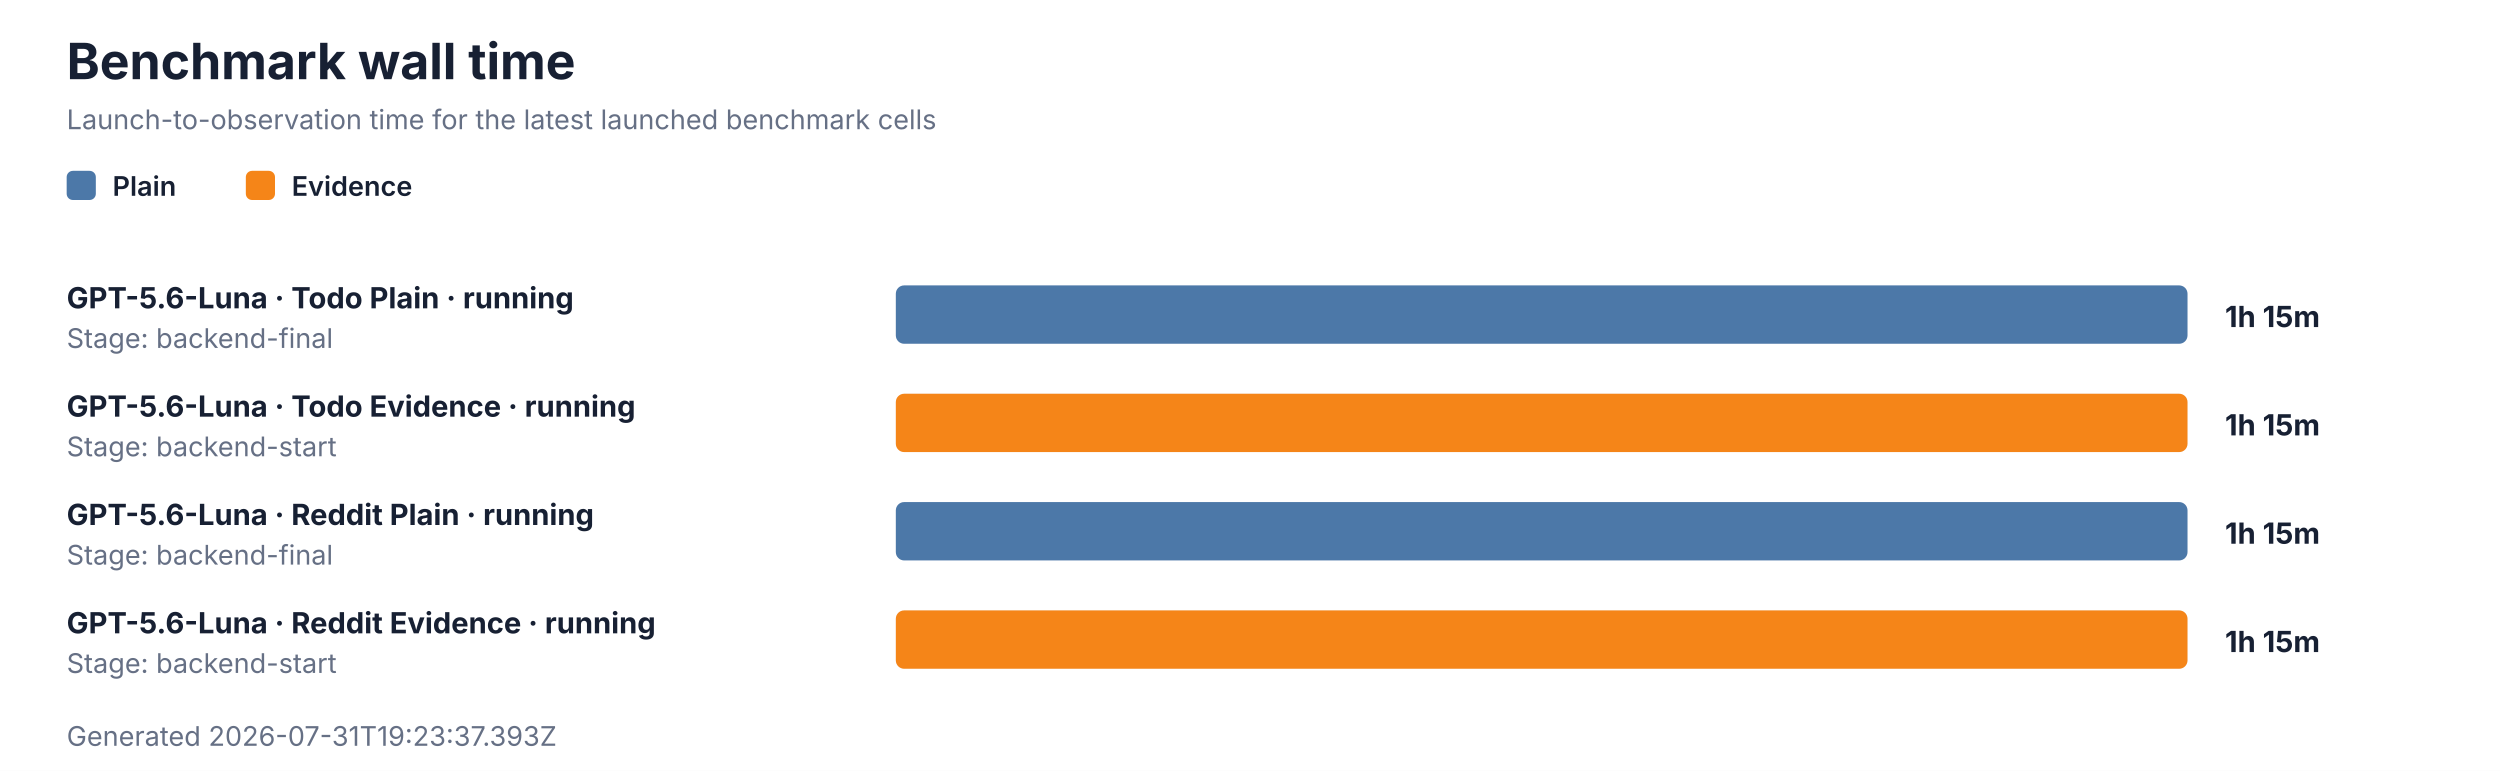
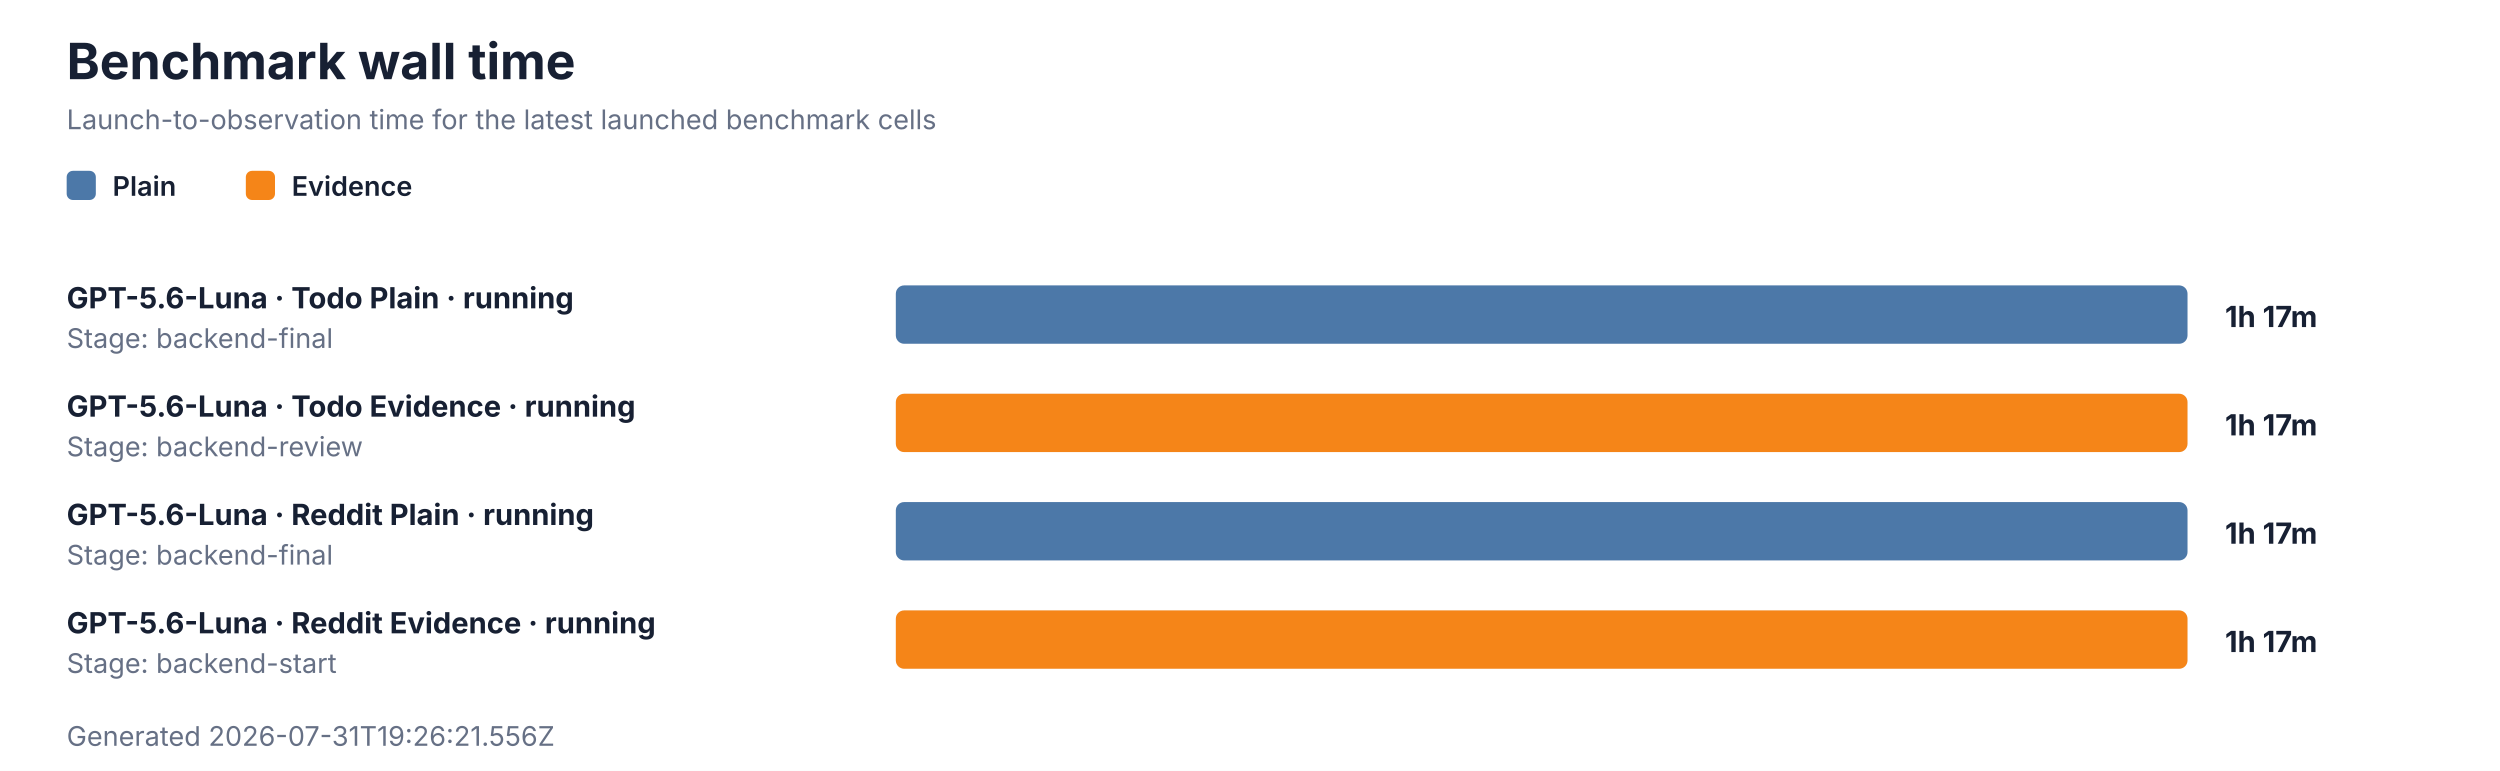
<svg xmlns="http://www.w3.org/2000/svg" role="img" aria-labelledby="title description" viewBox="0 0 1200 370" width="1200" height="370">
  <style>
  text { font-family: Inter, ui-sans-serif, system-ui, -apple-system, BlinkMacSystemFont, 'Segoe UI', sans-serif; fill: #172033; }
  .title { font-size: 24px; font-weight: 700; }
  .subtitle, .stage, .generated { font-size: 13px; fill: #667085; }
  .label { font-size: 14px; font-weight: 650; }
  .value { font-size: 14px; font-weight: 700; }
  .legend { font-size: 13px; font-weight: 600; }
  .empty { font-size: 15px; fill: #667085; }
  .track { fill: #eef1f6; }
</style>
  <rect width="1200" height="370" fill="#ffffff" />
  <text x="32" y="38" class="title">Benchmark wall time</text>
  <text x="32" y="62" class="subtitle">Launch-to-observation time for the latest launched benchmark cells</text>
  <rect x="32" y="82" width="14" height="14" rx="3" fill="#4c78a8" />
  <text x="54" y="94" class="legend">Plain</text>
  <rect x="118" y="82" width="14" height="14" rx="3" fill="#f58518" />
  <text x="140" y="94" class="legend">Evidence</text>
  <text x="32" y="148" class="label">GPT-5.6-Luna · Todo Plain · running</text>
  <text x="32" y="167" class="stage">Stage: backend-final</text>
  <rect x="430" y="137" width="620" height="28" rx="4" class="track" />
  <rect x="430" y="137" width="620" height="28" rx="4" fill="#4c78a8" />
-   <text x="1068" y="157" class="value">1h 15m</text>
+   <text x="1068" y="157" class="value">1h 17m</text>
  <text x="32" y="200" class="label">GPT-5.6-Luna · Todo Evidence · running</text>
-   <text x="32" y="219" class="stage">Stage: backend-start</text>
+   <text x="32" y="219" class="stage">Stage: backend-review</text>
  <rect x="430" y="189" width="620" height="28" rx="4" class="track" />
  <rect x="430" y="189" width="620" height="28" rx="4" fill="#f58518" />
-   <text x="1068" y="209" class="value">1h 15m</text>
+   <text x="1068" y="209" class="value">1h 17m</text>
  <text x="32" y="252" class="label">GPT-5.6-Luna · Reddit Plain · running</text>
  <text x="32" y="271" class="stage">Stage: backend-final</text>
  <rect x="430" y="241" width="620" height="28" rx="4" class="track" />
  <rect x="430" y="241" width="620" height="28" rx="4" fill="#4c78a8" />
-   <text x="1068" y="261" class="value">1h 15m</text>
+   <text x="1068" y="261" class="value">1h 17m</text>
  <text x="32" y="304" class="label">GPT-5.6-Luna · Reddit Evidence · running</text>
  <text x="32" y="323" class="stage">Stage: backend-start</text>
  <rect x="430" y="293" width="620" height="28" rx="4" class="track" />
  <rect x="430" y="293" width="620" height="28" rx="4" fill="#f58518" />
-   <text x="1068" y="313" class="value">1h 15m</text>
-   <text x="32" y="358" class="generated">Generated 2026-07-31T19:23:37.393Z</text>
+   <text x="1068" y="313" class="value">1h 17m</text>
+   <text x="32" y="358" class="generated">Generated 2026-07-31T19:26:21.556Z</text>
</svg>
